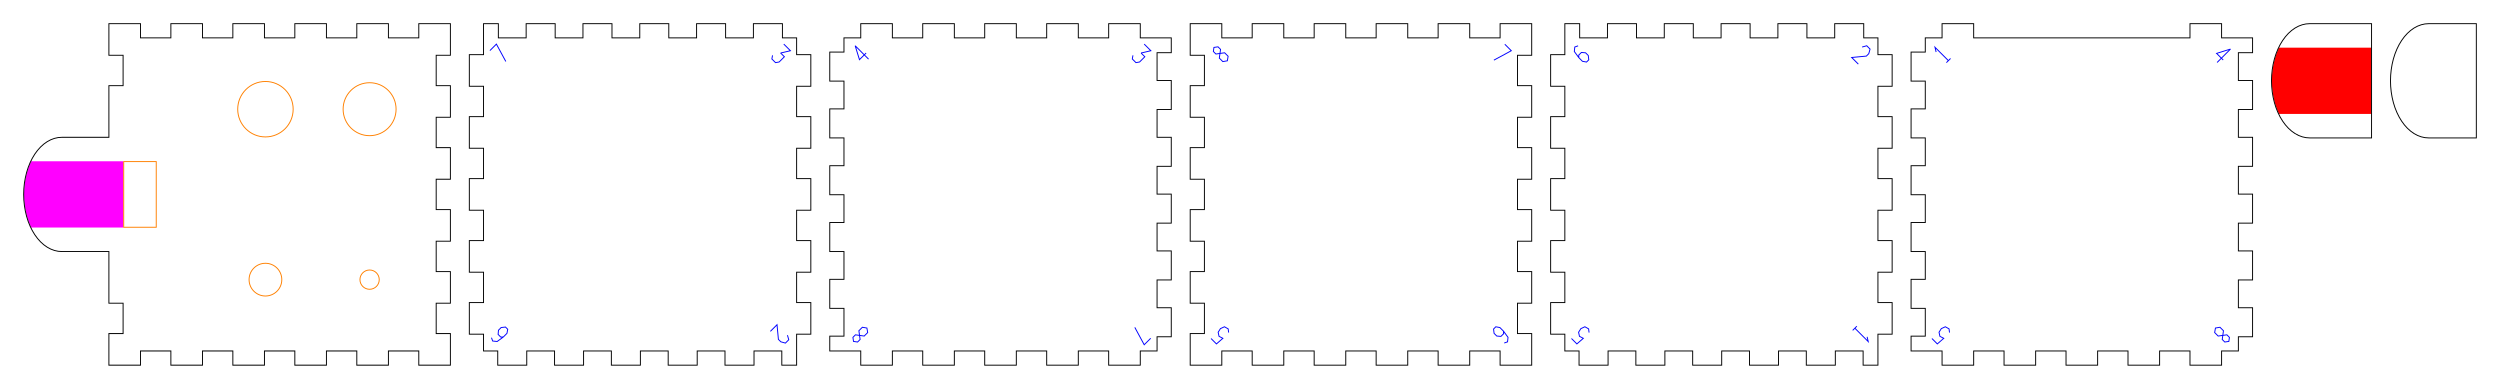
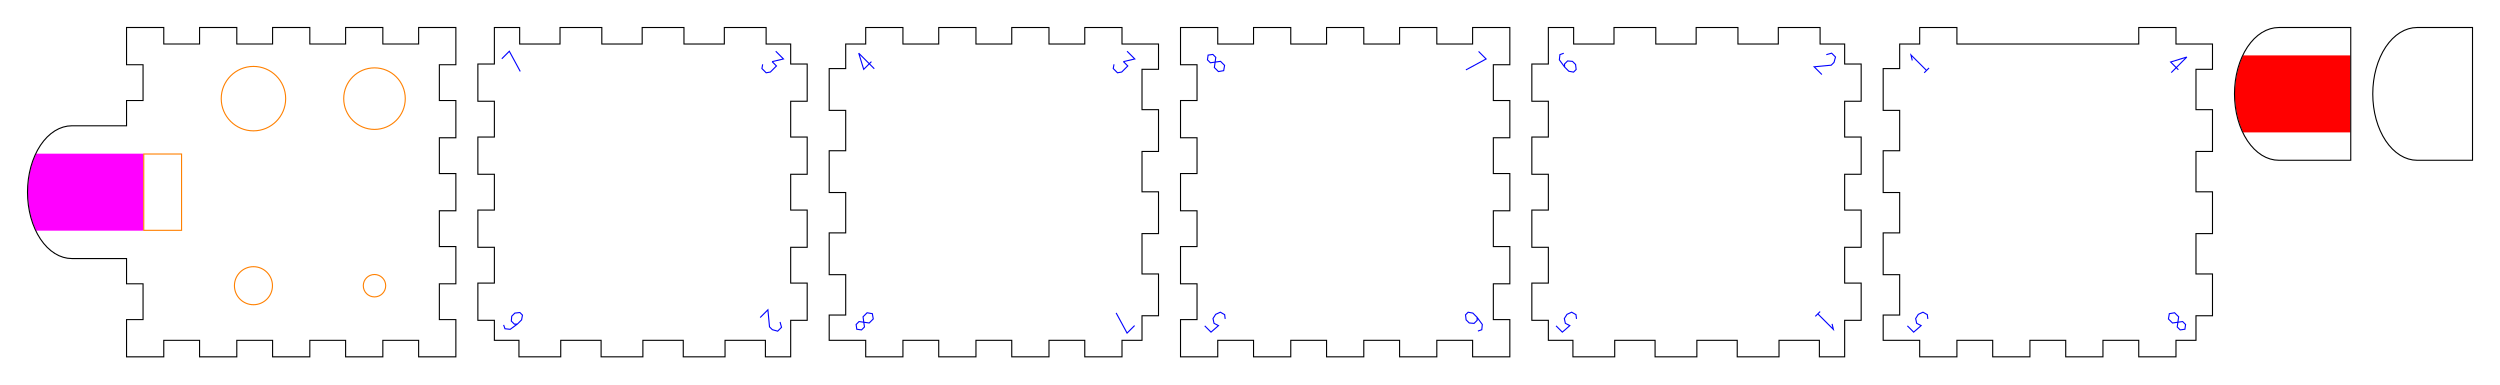
- <svg xmlns="http://www.w3.org/2000/svg" width="528.04mm" height="82.13mm" viewBox="0 0 528.04 82.13">
+ <svg xmlns="http://www.w3.org/2000/svg" width="454.38mm" height="69.85mm" viewBox="0 0 454.38 69.85">
  <g fill="#ff0000" stroke="none">
-     <path d="M 500.845,10.065 L 500.845,24.065 L 481.347,24.065 L 481.170,23.680 L 481.004,23.286 L 480.848,22.882 L 480.702,22.469 L 480.567,22.048 L 480.443,21.619 L 480.331,21.184 L 480.230,20.742 L 480.140,20.295 L 480.062,19.842 L 479.996,19.386 L 479.942,18.926 L 479.899,18.463 L 479.869,17.998 L 479.851,17.532 L 479.845,17.065 L 479.851,16.598 L 479.869,16.132 L 479.899,15.667 L 479.942,15.204 L 479.996,14.744 L 480.062,14.288 L 480.140,13.835 L 480.230,13.388 L 480.331,12.946 L 480.443,12.511 L 480.567,12.082 L 480.702,11.661 L 480.848,11.248 L 481.004,10.844 L 481.170,10.450 L 481.347,10.065 Z" />
+     <path d="M 427.189,10.065 L 427.189,24.065 L 407.691,24.065 L 407.515,23.680 L 407.348,23.286 L 407.192,22.882 L 407.046,22.469 L 406.912,22.048 L 406.788,21.619 L 406.675,21.184 L 406.574,20.742 L 406.485,20.295 L 406.407,19.842 L 406.340,19.386 L 406.286,18.926 L 406.244,18.463 L 406.214,17.998 L 406.195,17.532 L 406.189,17.065 L 406.195,16.598 L 406.214,16.132 L 406.244,15.667 L 406.286,15.204 L 406.340,14.744 L 406.407,14.288 L 406.485,13.835 L 406.574,13.388 L 406.675,12.946 L 406.788,12.511 L 406.912,12.082 L 407.046,11.661 L 407.192,11.248 L 407.348,10.844 L 407.515,10.450 L 407.691,10.065 Z" />
  </g>
  <g fill="#ff00ff" stroke="none">
-     <path d="M 26.065,34.065 L 26.065,48.065 L 6.567,48.065 L 6.390,47.680 L 6.224,47.286 L 6.068,46.882 L 5.922,46.469 L 5.787,46.048 L 5.663,45.619 L 5.551,45.184 L 5.450,44.742 L 5.360,44.295 L 5.282,43.842 L 5.216,43.386 L 5.162,42.926 L 5.119,42.463 L 5.089,41.998 L 5.071,41.532 L 5.065,41.065 L 5.071,40.598 L 5.089,40.132 L 5.119,39.667 L 5.162,39.204 L 5.216,38.744 L 5.282,38.288 L 5.360,37.835 L 5.450,37.388 L 5.551,36.946 L 5.663,36.511 L 5.787,36.082 L 5.922,35.661 L 6.068,35.248 L 6.224,34.844 L 6.390,34.450 L 6.567,34.065 Z" />
+     <path d="M 26.065,27.927 L 26.065,41.927 L 6.567,41.927 L 6.390,41.542 L 6.224,41.148 L 6.068,40.744 L 5.922,40.331 L 5.787,39.910 L 5.663,39.481 L 5.551,39.046 L 5.450,38.604 L 5.360,38.157 L 5.282,37.704 L 5.216,37.248 L 5.162,36.788 L 5.119,36.325 L 5.089,35.860 L 5.071,35.394 L 5.065,34.927 L 5.071,34.460 L 5.089,33.994 L 5.119,33.529 L 5.162,33.066 L 5.216,32.606 L 5.282,32.150 L 5.360,31.698 L 5.450,31.250 L 5.551,30.808 L 5.663,30.373 L 5.787,29.944 L 5.922,29.523 L 6.068,29.110 L 6.224,28.706 L 6.390,28.312 L 6.567,27.927 Z" />
  </g>
  <g fill="none" stroke="#0000ff" stroke-width="0.2">
-     <path d="M 103.478,10.681 L 104.846,9.313 L 106.833,12.984" />
-     <path d="M 165.544,9.313 L 166.947,10.716 L 164.885,11.200" />
-     <path d="M 164.885,11.200 L 165.674,11.989 L 164.571,13.092 L 163.803,13.229 L 163.031,12.457 L 163.168,11.689" />
-     <path d="M 166.324,70.792 L 166.596,71.764 L 165.894,72.466 L 164.922,72.194 L 164.412,71.685 L 164.118,68.585 L 162.715,69.988" />
-     <path d="M 103.810,71.328 L 104.057,72.028 L 105.007,72.129 L 106.314,71.173 L 107.078,70.410 L 107.236,69.550 L 106.763,69.076 L 105.850,69.182 L 105.285,69.748 L 105.207,70.632 L 105.768,71.193 L 106.314,71.173" />
-     <path d="M 183.454,12.492 L 180.626,9.664 L 181.532,12.604 L 182.935,11.202" />
-     <path d="M 241.674,9.313 L 243.077,10.716 L 241.015,11.200" />
-     <path d="M 241.015,11.200 L 241.804,11.989 L 240.701,13.092 L 239.933,13.229 L 239.161,12.457 L 239.298,11.689" />
-     <path d="M 243.042,71.449 L 241.674,72.817 L 239.687,69.146" />
-     <path d="M 181.548,70.842 L 181.671,71.701 L 181.133,72.239 L 180.275,72.115 L 180.151,71.257 L 180.689,70.719 L 181.548,70.842 L 182.533,70.979 L 183.268,70.244 L 183.103,69.287 L 182.146,69.122 L 181.411,69.857 L 181.548,70.842" />
-     <path d="M 257.678,11.288 L 256.819,11.411 L 256.281,10.873 L 256.405,10.015 L 257.263,9.891 L 257.801,10.429 L 257.678,11.288 L 257.541,12.273 L 258.276,13.008 L 259.233,12.843 L 259.398,11.886 L 258.663,11.151 L 257.678,11.288" />
-     <path d="M 317.839,9.348 L 319.207,10.716 L 315.536,12.703" />
-     <path d="M 317.718,72.450 L 318.418,72.203 L 318.519,71.253 L 317.563,69.946 L 316.800,69.182 L 315.940,69.024 L 315.466,69.497 L 315.572,70.410 L 316.138,70.975 L 317.022,71.053 L 317.583,70.492 L 317.563,69.946" />
-     <path d="M 255.791,71.501 L 256.931,72.641 L 258.291,71.456 L 257.480,71.040 L 257.293,70.175 L 257.775,69.412 L 258.625,69.018 L 259.409,69.462 L 259.508,70.240" />
-     <path d="M 333.322,9.680 L 332.622,9.927 L 332.521,10.877 L 333.477,12.184 L 334.240,12.948 L 335.100,13.106 L 335.574,12.633 L 335.468,11.720 L 334.902,11.155 L 334.018,11.077 L 333.457,11.638 L 333.477,12.184" />
-     <path d="M 393.312,9.936 L 394.284,9.664 L 394.986,10.366 L 394.714,11.338 L 394.205,11.848 L 391.105,12.142 L 392.508,13.545" />
-     <path d="M 394.364,71.142 L 394.600,72.150 L 391.772,69.322" />
-     <path d="M 392.193,68.901 L 391.316,69.778" />
-     <path d="M 331.921,71.501 L 333.061,72.641 L 334.421,71.456 L 333.610,71.040 L 333.423,70.175 L 333.905,69.412 L 334.755,69.018 L 335.539,69.462 L 335.638,70.240" />
-     <path d="M 408.936,10.988 L 408.700,9.980 L 411.528,12.808" />
-     <path d="M 411.107,13.229 L 411.984,12.352" />
-     <path d="M 468.288,13.194 L 471.116,10.366 L 468.176,11.272 L 469.578,12.675" />
-     <path d="M 469.492,70.842 L 470.351,70.719 L 470.889,71.257 L 470.765,72.115 L 469.907,72.239 L 469.369,71.701 L 469.492,70.842 L 469.629,69.857 L 468.894,69.122 L 467.937,69.287 L 467.772,70.244 L 468.507,70.979 L 469.492,70.842" />
-     <path d="M 408.051,71.501 L 409.191,72.641 L 410.551,71.456 L 409.740,71.040 L 409.553,70.175 L 410.035,69.412 L 410.885,69.018 L 411.669,69.462 L 411.768,70.240" />
+     <path d="M 91.203,10.681 L 92.570,9.313 L 94.557,12.984" />
+     <path d="M 140.992,9.313 L 142.395,10.716 L 140.333,11.200" />
+     <path d="M 140.333,11.200 L 141.122,11.989 L 140.019,13.092 L 139.251,13.229 L 138.479,12.457 L 138.616,11.689" />
+     <path d="M 141.773,58.516 L 142.044,59.489 L 141.343,60.190 L 140.370,59.918 L 139.860,59.409 L 139.566,56.309 L 138.163,57.712" />
+     <path d="M 91.534,59.052 L 91.781,59.752 L 92.732,59.853 L 94.038,58.897 L 94.802,58.134 L 94.960,57.274 L 94.487,56.800 L 93.574,56.906 L 93.009,57.472 L 92.931,58.356 L 93.492,58.917 L 94.038,58.897" />
+     <path d="M 158.902,12.493 L 156.074,9.664 L 156.980,12.605 L 158.383,11.202" />
+     <path d="M 204.846,9.313 L 206.249,10.716 L 204.187,11.200" />
+     <path d="M 204.187,11.200 L 204.976,11.989 L 203.873,13.092 L 203.105,13.229 L 202.333,12.457 L 202.470,11.689" />
+     <path d="M 206.214,59.173 L 204.846,60.541 L 202.859,56.871" />
+     <path d="M 156.996,58.566 L 157.119,59.425 L 156.582,59.963 L 155.723,59.839 L 155.600,58.981 L 156.137,58.443 L 156.996,58.566 L 157.981,58.703 L 158.717,57.968 L 158.551,57.011 L 157.594,56.846 L 156.859,57.581 L 156.996,58.566" />
+     <path d="M 220.850,11.288 L 219.991,11.411 L 219.454,10.874 L 219.577,10.015 L 220.436,9.891 L 220.973,10.429 L 220.850,11.288 L 220.713,12.273 L 221.448,13.008 L 222.405,12.843 L 222.571,11.886 L 221.835,11.151 L 220.850,11.288" />
+     <path d="M 268.735,9.348 L 270.103,10.716 L 266.433,12.703" />
+     <path d="M 268.614,60.174 L 269.314,59.927 L 269.416,58.977 L 268.460,57.670 L 267.696,56.906 L 266.836,56.748 L 266.363,57.221 L 266.468,58.134 L 267.034,58.699 L 267.918,58.777 L 268.479,58.216 L 268.460,57.670" />
+     <path d="M 218.963,59.225 L 220.103,60.365 L 221.464,59.180 L 220.652,58.764 L 220.465,57.899 L 220.947,57.136 L 221.797,56.742 L 222.581,57.186 L 222.680,57.964" />
+     <path d="M 284.218,9.680 L 283.519,9.927 L 283.417,10.877 L 284.373,12.184 L 285.137,12.948 L 285.996,13.106 L 286.470,12.633 L 286.364,11.720 L 285.798,11.155 L 284.914,11.077 L 284.353,11.638 L 284.373,12.184" />
+     <path d="M 331.932,9.936 L 332.905,9.664 L 333.606,10.366 L 333.335,11.339 L 332.826,11.848 L 329.726,12.142 L 331.129,13.545" />
+     <path d="M 332.984,58.866 L 333.220,59.874 L 330.392,57.046" />
+     <path d="M 330.813,56.625 L 329.936,57.502" />
+     <path d="M 282.817,59.225 L 283.957,60.365 L 285.318,59.180 L 284.506,58.764 L 284.319,57.899 L 284.801,57.136 L 285.651,56.742 L 286.435,57.186 L 286.534,57.964" />
+     <path d="M 347.557,10.988 L 347.320,9.980 L 350.149,12.808" />
+     <path d="M 349.728,13.229 L 350.605,12.352" />
+     <path d="M 394.632,13.194 L 397.460,10.366 L 394.520,11.272 L 395.923,12.675" />
+     <path d="M 395.837,58.566 L 396.695,58.443 L 397.233,58.981 L 397.110,59.839 L 396.251,59.963 L 395.713,59.425 L 395.837,58.566 L 395.974,57.581 L 395.238,56.846 L 394.281,57.011 L 394.116,57.968 L 394.851,58.703 L 395.837,58.566" />
+     <path d="M 346.671,59.225 L 347.811,60.365 L 349.172,59.180 L 348.360,58.764 L 348.173,57.899 L 348.655,57.136 L 349.505,56.742 L 350.289,57.186 L 350.388,57.964" />
  </g>
  <g fill="none" stroke="#ff8000" stroke-width="0.2">
-     <path d="M 26.130,34.130 L 33.000,34.130 L 33.000,48.000 L 26.130,48.000 Z" />
-     <circle cx="78.065" cy="59.065" r="2.036" />
-     <circle cx="56.065" cy="59.065" r="3.456" />
-     <circle cx="56.065" cy="23.065" r="5.855" />
-     <circle cx="78.065" cy="23.065" r="5.593" />
+     <path d="M 26.130,27.992 L 33.000,27.992 L 33.000,41.862 L 26.130,41.862 Z" />
+     <circle cx="68.065" cy="51.927" r="2.036" />
+     <circle cx="46.065" cy="51.927" r="3.456" />
+     <circle cx="46.065" cy="17.927" r="5.855" />
+     <circle cx="68.065" cy="17.927" r="5.593" />
  </g>
  <g fill="none" stroke="#000000" stroke-width="0.2">
-     <path d="M 95.130,77.130 L 95.130,70.455 L 92.130,70.455 L 92.130,64.039 L 95.130,64.039 L 95.130,57.364 L 92.130,57.364 L 92.130,50.948 L 95.130,50.948 L 95.130,44.273 L 92.130,44.273 L 92.130,37.857 L 95.130,37.857 L 95.130,31.182 L 92.130,31.182 L 92.130,24.766 L 95.130,24.766 L 95.130,18.091 L 92.130,18.091 L 92.130,11.675 L 95.130,11.675 L 95.130,5.000 L 88.455,5.000 L 88.455,8.000 L 82.039,8.000 L 82.039,5.000 L 75.364,5.000 L 75.364,8.000 L 68.948,8.000 L 68.948,5.000 L 62.273,5.000 L 62.273,8.000 L 55.857,8.000 L 55.857,5.000 L 49.182,5.000 L 49.182,8.000 L 42.766,8.000 L 42.766,5.000 L 36.091,5.000 L 36.091,8.000 L 29.675,8.000 L 29.675,5.000 L 23.000,5.000 L 23.000,11.675 L 26.000,11.675 L 26.000,18.091 L 23.000,18.091 L 23.000,29.000 L 13.063,29.000 L 12.271,29.058 L 11.486,29.233 L 10.716,29.522 L 9.969,29.923 L 9.253,30.431 L 8.574,31.041 L 7.939,31.748 L 7.354,32.544 L 6.824,33.421 L 6.354,34.372 L 5.948,35.386 L 5.611,36.455 L 5.346,37.569 L 5.154,38.715 L 5.039,39.885 L 5.000,41.065 L 5.039,42.245 L 5.154,43.415 L 5.346,44.561 L 5.611,45.675 L 5.948,46.744 L 6.354,47.758 L 6.824,48.709 L 7.354,49.586 L 7.939,50.382 L 8.574,51.089 L 9.253,51.699 L 9.969,52.207 L 10.716,52.608 L 11.486,52.897 L 12.271,53.072 L 13.063,53.130 L 23.000,53.130 L 23.000,64.039 L 26.000,64.039 L 26.000,70.455 L 23.000,70.455 L 23.000,77.130 L 29.675,77.130 L 29.675,74.130 L 36.091,74.130 L 36.091,77.130 L 42.766,77.130 L 42.766,74.130 L 49.182,74.130 L 49.182,77.130 L 55.857,77.130 L 55.857,74.130 L 62.273,74.130 L 62.273,77.130 L 68.948,77.130 L 68.948,74.130 L 75.364,74.130 L 75.364,77.130 L 82.039,77.130 L 82.039,74.130 L 88.455,74.130 L 88.455,77.130 Z" />
-     <path d="M 102.130,5.000 L 105.260,5.000 L 105.260,8.000 L 111.130,8.000 L 111.130,5.000 L 117.260,5.000 L 117.260,8.000 L 123.130,8.000 L 123.130,5.000 L 129.260,5.000 L 129.260,8.000 L 135.130,8.000 L 135.130,5.000 L 141.260,5.000 L 141.260,8.000 L 147.130,8.000 L 147.130,5.000 L 153.260,5.000 L 153.260,8.000 L 159.130,8.000 L 159.130,5.000 L 165.260,5.000 L 165.260,8.000 L 168.260,8.000 L 168.260,11.545 L 171.260,11.545 L 171.260,18.221 L 168.260,18.221 L 168.260,24.636 L 171.260,24.636 L 171.260,31.312 L 168.260,31.312 L 168.260,37.727 L 171.260,37.727 L 171.260,44.403 L 168.260,44.403 L 168.260,50.818 L 171.260,50.818 L 171.260,57.494 L 168.260,57.494 L 168.260,63.909 L 171.260,63.909 L 171.260,70.585 L 168.260,70.585 L 168.260,77.130 L 165.130,77.130 L 165.130,74.130 L 159.260,74.130 L 159.260,77.130 L 153.130,77.130 L 153.130,74.130 L 147.260,74.130 L 147.260,77.130 L 141.130,77.130 L 141.130,74.130 L 135.260,74.130 L 135.260,77.130 L 129.130,77.130 L 129.130,74.130 L 123.260,74.130 L 123.260,77.130 L 117.130,77.130 L 117.130,74.130 L 111.260,74.130 L 111.260,77.130 L 105.130,77.130 L 105.130,74.130 L 102.130,74.130 L 102.130,70.585 L 99.130,70.585 L 99.130,63.909 L 102.130,63.909 L 102.130,57.494 L 99.130,57.494 L 99.130,50.818 L 102.130,50.818 L 102.130,44.403 L 99.130,44.403 L 99.130,37.727 L 102.130,37.727 L 102.130,31.312 L 99.130,31.312 L 99.130,24.636 L 102.130,24.636 L 102.130,18.221 L 99.130,18.221 L 99.130,11.545 L 102.130,11.545 Z" />
-     <path d="M 178.260,8.000 L 181.805,8.000 L 181.805,5.000 L 188.481,5.000 L 188.481,8.000 L 194.896,8.000 L 194.896,5.000 L 201.572,5.000 L 201.572,8.000 L 207.987,8.000 L 207.987,5.000 L 214.663,5.000 L 214.663,8.000 L 221.078,8.000 L 221.078,5.000 L 227.754,5.000 L 227.754,8.000 L 234.169,8.000 L 234.169,5.000 L 240.845,5.000 L 240.845,8.000 L 247.390,8.000 L 247.390,11.130 L 244.390,11.130 L 244.390,17.000 L 247.390,17.000 L 247.390,23.130 L 244.390,23.130 L 244.390,29.000 L 247.390,29.000 L 247.390,35.130 L 244.390,35.130 L 244.390,41.000 L 247.390,41.000 L 247.390,47.130 L 244.390,47.130 L 244.390,53.000 L 247.390,53.000 L 247.390,59.130 L 244.390,59.130 L 244.390,65.000 L 247.390,65.000 L 247.390,71.130 L 244.390,71.130 L 244.390,74.130 L 240.845,74.130 L 240.845,77.130 L 234.169,77.130 L 234.169,74.130 L 227.754,74.130 L 227.754,77.130 L 221.078,77.130 L 221.078,74.130 L 214.663,74.130 L 214.663,77.130 L 207.987,77.130 L 207.987,74.130 L 201.572,74.130 L 201.572,77.130 L 194.896,77.130 L 194.896,74.130 L 188.481,74.130 L 188.481,77.130 L 181.805,77.130 L 181.805,74.130 L 175.260,74.130 L 175.260,71.000 L 178.260,71.000 L 178.260,65.130 L 175.260,65.130 L 175.260,59.000 L 178.260,59.000 L 178.260,53.130 L 175.260,53.130 L 175.260,47.000 L 178.260,47.000 L 178.260,41.130 L 175.260,41.130 L 175.260,35.000 L 178.260,35.000 L 178.260,29.130 L 175.260,29.130 L 175.260,23.000 L 178.260,23.000 L 178.260,17.130 L 175.260,17.130 L 175.260,11.000 L 178.260,11.000 Z" />
-     <path d="M 251.390,5.000 L 258.065,5.000 L 258.065,8.000 L 264.481,8.000 L 264.481,5.000 L 271.156,5.000 L 271.156,8.000 L 277.572,8.000 L 277.572,5.000 L 284.247,5.000 L 284.247,8.000 L 290.663,8.000 L 290.663,5.000 L 297.338,5.000 L 297.338,8.000 L 303.754,8.000 L 303.754,5.000 L 310.429,5.000 L 310.429,8.000 L 316.845,8.000 L 316.845,5.000 L 323.520,5.000 L 323.520,11.675 L 320.520,11.675 L 320.520,18.091 L 323.520,18.091 L 323.520,24.766 L 320.520,24.766 L 320.520,31.182 L 323.520,31.182 L 323.520,37.857 L 320.520,37.857 L 320.520,44.273 L 323.520,44.273 L 323.520,50.948 L 320.520,50.948 L 320.520,57.364 L 323.520,57.364 L 323.520,64.039 L 320.520,64.039 L 320.520,70.455 L 323.520,70.455 L 323.520,77.130 L 316.845,77.130 L 316.845,74.130 L 310.429,74.130 L 310.429,77.130 L 303.754,77.130 L 303.754,74.130 L 297.338,74.130 L 297.338,77.130 L 290.663,77.130 L 290.663,74.130 L 284.247,74.130 L 284.247,77.130 L 277.572,77.130 L 277.572,74.130 L 271.156,74.130 L 271.156,77.130 L 264.481,77.130 L 264.481,74.130 L 258.065,74.130 L 258.065,77.130 L 251.390,77.130 L 251.390,70.455 L 254.390,70.455 L 254.390,64.039 L 251.390,64.039 L 251.390,57.364 L 254.390,57.364 L 254.390,50.948 L 251.390,50.948 L 251.390,44.273 L 254.390,44.273 L 254.390,37.857 L 251.390,37.857 L 251.390,31.182 L 254.390,31.182 L 254.390,24.766 L 251.390,24.766 L 251.390,18.091 L 254.390,18.091 L 254.390,11.675 L 251.390,11.675 Z" />
-     <path d="M 330.520,5.000 L 333.650,5.000 L 333.650,8.000 L 339.520,8.000 L 339.520,5.000 L 345.650,5.000 L 345.650,8.000 L 351.520,8.000 L 351.520,5.000 L 357.650,5.000 L 357.650,8.000 L 363.520,8.000 L 363.520,5.000 L 369.650,5.000 L 369.650,8.000 L 375.520,8.000 L 375.520,5.000 L 381.650,5.000 L 381.650,8.000 L 387.520,8.000 L 387.520,5.000 L 393.650,5.000 L 393.650,8.000 L 396.650,8.000 L 396.650,11.545 L 399.650,11.545 L 399.650,18.221 L 396.650,18.221 L 396.650,24.636 L 399.650,24.636 L 399.650,31.312 L 396.650,31.312 L 396.650,37.727 L 399.650,37.727 L 399.650,44.403 L 396.650,44.403 L 396.650,50.818 L 399.650,50.818 L 399.650,57.494 L 396.650,57.494 L 396.650,63.909 L 399.650,63.909 L 399.650,70.585 L 396.650,70.585 L 396.650,77.130 L 393.520,77.130 L 393.520,74.130 L 387.650,74.130 L 387.650,77.130 L 381.520,77.130 L 381.520,74.130 L 375.650,74.130 L 375.650,77.130 L 369.520,77.130 L 369.520,74.130 L 363.650,74.130 L 363.650,77.130 L 357.520,77.130 L 357.520,74.130 L 351.650,74.130 L 351.650,77.130 L 345.520,77.130 L 345.520,74.130 L 339.650,74.130 L 339.650,77.130 L 333.520,77.130 L 333.520,74.130 L 330.520,74.130 L 330.520,70.585 L 327.520,70.585 L 327.520,63.909 L 330.520,63.909 L 330.520,57.494 L 327.520,57.494 L 327.520,50.818 L 330.520,50.818 L 330.520,44.403 L 327.520,44.403 L 327.520,37.727 L 330.520,37.727 L 330.520,31.312 L 327.520,31.312 L 327.520,24.636 L 330.520,24.636 L 330.520,18.221 L 327.520,18.221 L 327.520,11.545 L 330.520,11.545 Z" />
-     <path d="M 406.650,8.000 L 410.195,8.000 L 410.195,5.000 L 416.871,5.000 L 416.871,8.000 L 462.559,8.000 L 462.559,5.000 L 469.235,5.000 L 469.235,8.000 L 475.780,8.000 L 475.780,11.130 L 472.780,11.130 L 472.780,17.000 L 475.780,17.000 L 475.780,23.130 L 472.780,23.130 L 472.780,29.000 L 475.780,29.000 L 475.780,35.130 L 472.780,35.130 L 472.780,41.000 L 475.780,41.000 L 475.780,47.130 L 472.780,47.130 L 472.780,53.000 L 475.780,53.000 L 475.780,59.130 L 472.780,59.130 L 472.780,65.000 L 475.780,65.000 L 475.780,71.130 L 472.780,71.130 L 472.780,74.130 L 469.235,74.130 L 469.235,77.130 L 462.559,77.130 L 462.559,74.130 L 456.144,74.130 L 456.144,77.130 L 449.468,77.130 L 449.468,74.130 L 443.053,74.130 L 443.053,77.130 L 436.377,77.130 L 436.377,74.130 L 429.962,74.130 L 429.962,77.130 L 423.286,77.130 L 423.286,74.130 L 416.871,74.130 L 416.871,77.130 L 410.195,77.130 L 410.195,74.130 L 403.650,74.130 L 403.650,71.000 L 406.650,71.000 L 406.650,65.130 L 403.650,65.130 L 403.650,59.000 L 406.650,59.000 L 406.650,53.130 L 403.650,53.130 L 403.650,47.000 L 406.650,47.000 L 406.650,41.130 L 403.650,41.130 L 403.650,35.000 L 406.650,35.000 L 406.650,29.130 L 403.650,29.130 L 403.650,23.000 L 406.650,23.000 L 406.650,17.130 L 403.650,17.130 L 403.650,11.000 L 406.650,11.000 Z" />
-     <path d="M 500.910,5.000 L 500.910,29.130 L 487.843,29.130 L 487.051,29.072 L 486.266,28.897 L 485.496,28.608 L 484.749,28.207 L 484.033,27.699 L 483.354,27.089 L 482.719,26.382 L 482.134,25.586 L 481.604,24.709 L 481.134,23.758 L 480.728,22.744 L 480.391,21.675 L 480.126,20.561 L 479.934,19.415 L 479.819,18.245 L 479.780,17.065 L 479.819,15.885 L 479.934,14.715 L 480.126,13.569 L 480.391,12.455 L 480.728,11.386 L 481.134,10.372 L 481.604,9.421 L 482.134,8.544 L 482.719,7.748 L 483.354,7.041 L 484.033,6.431 L 484.749,5.923 L 485.496,5.522 L 486.266,5.233 L 487.051,5.058 L 487.843,5.000 Z" />
-     <path d="M 523.040,5.000 L 523.040,29.130 L 512.973,29.130 L 512.181,29.072 L 511.396,28.897 L 510.626,28.608 L 509.879,28.207 L 509.163,27.699 L 508.484,27.089 L 507.849,26.382 L 507.264,25.586 L 506.734,24.709 L 506.264,23.758 L 505.858,22.744 L 505.521,21.675 L 505.256,20.561 L 505.064,19.415 L 504.949,18.245 L 504.910,17.065 L 504.949,15.885 L 505.064,14.715 L 505.256,13.569 L 505.521,12.455 L 505.858,11.386 L 506.264,10.372 L 506.734,9.421 L 507.264,8.544 L 507.849,7.748 L 508.484,7.041 L 509.163,6.431 L 509.879,5.923 L 510.626,5.522 L 511.396,5.233 L 512.181,5.058 L 512.973,5.000 Z" />
+     <path d="M 82.854,64.854 L 82.854,58.088 L 79.854,58.088 L 79.854,51.582 L 82.854,51.582 L 82.854,44.816 L 79.854,44.816 L 79.854,38.310 L 82.854,38.310 L 82.854,31.544 L 79.854,31.544 L 79.854,25.038 L 82.854,25.038 L 82.854,18.272 L 79.854,18.272 L 79.854,11.766 L 82.854,11.766 L 82.854,5.000 L 76.088,5.000 L 76.088,8.000 L 69.582,8.000 L 69.582,5.000 L 62.816,5.000 L 62.816,8.000 L 56.310,8.000 L 56.310,5.000 L 49.544,5.000 L 49.544,8.000 L 43.038,8.000 L 43.038,5.000 L 36.272,5.000 L 36.272,8.000 L 29.766,8.000 L 29.766,5.000 L 23.000,5.000 L 23.000,11.766 L 26.000,11.766 L 26.000,18.272 L 23.000,18.272 L 23.000,22.862 L 13.063,22.862 L 12.271,22.920 L 11.486,23.095 L 10.716,23.384 L 9.969,23.785 L 9.253,24.293 L 8.574,24.903 L 7.939,25.610 L 7.354,26.406 L 6.824,27.283 L 6.354,28.234 L 5.948,29.248 L 5.611,30.317 L 5.346,31.431 L 5.154,32.577 L 5.039,33.747 L 5.000,34.927 L 5.039,36.108 L 5.154,37.277 L 5.346,38.423 L 5.611,39.537 L 5.948,40.606 L 6.354,41.620 L 6.824,42.571 L 7.354,43.448 L 7.939,44.244 L 8.574,44.951 L 9.253,45.561 L 9.969,46.069 L 10.716,46.470 L 11.486,46.759 L 12.271,46.934 L 13.063,46.992 L 23.000,46.992 L 23.000,51.582 L 26.000,51.582 L 26.000,58.088 L 23.000,58.088 L 23.000,64.854 L 29.766,64.854 L 29.766,61.854 L 36.272,61.854 L 36.272,64.854 L 43.038,64.854 L 43.038,61.854 L 49.544,61.854 L 49.544,64.854 L 56.310,64.854 L 56.310,61.854 L 62.816,61.854 L 62.816,64.854 L 69.582,64.854 L 69.582,61.854 L 76.088,61.854 L 76.088,64.854 Z" />
+     <path d="M 89.854,5.000 L 94.450,5.000 L 94.450,8.000 L 101.785,8.000 L 101.785,5.000 L 109.381,5.000 L 109.381,8.000 L 116.716,8.000 L 116.716,5.000 L 124.312,5.000 L 124.312,8.000 L 131.647,8.000 L 131.647,5.000 L 139.243,5.000 L 139.243,8.000 L 143.708,8.000 L 143.708,11.636 L 146.708,11.636 L 146.708,18.402 L 143.708,18.402 L 143.708,24.908 L 146.708,24.908 L 146.708,31.674 L 143.708,31.674 L 143.708,38.180 L 146.708,38.180 L 146.708,44.946 L 143.708,44.946 L 143.708,51.452 L 146.708,51.452 L 146.708,58.218 L 143.708,58.218 L 143.708,64.854 L 139.113,64.854 L 139.113,61.854 L 131.777,61.854 L 131.777,64.854 L 124.182,64.854 L 124.182,61.854 L 116.846,61.854 L 116.846,64.854 L 109.251,64.854 L 109.251,61.854 L 101.915,61.854 L 101.915,64.854 L 94.320,64.854 L 94.320,61.854 L 89.854,61.854 L 89.854,58.218 L 86.854,58.218 L 86.854,51.452 L 89.854,51.452 L 89.854,44.946 L 86.854,44.946 L 86.854,38.180 L 89.854,38.180 L 89.854,31.674 L 86.854,31.674 L 86.854,24.908 L 89.854,24.908 L 89.854,18.402 L 86.854,18.402 L 86.854,11.636 L 89.854,11.636 Z" />
+     <path d="M 153.708,8.000 L 157.344,8.000 L 157.344,5.000 L 164.110,5.000 L 164.110,8.000 L 170.616,8.000 L 170.616,5.000 L 177.382,5.000 L 177.382,8.000 L 183.888,8.000 L 183.888,5.000 L 190.654,5.000 L 190.654,8.000 L 197.160,8.000 L 197.160,5.000 L 203.926,5.000 L 203.926,8.000 L 210.562,8.000 L 210.562,12.596 L 207.562,12.596 L 207.562,19.931 L 210.562,19.931 L 210.562,27.527 L 207.562,27.527 L 207.562,34.862 L 210.562,34.862 L 210.562,42.458 L 207.562,42.458 L 207.562,49.793 L 210.562,49.793 L 210.562,57.389 L 207.562,57.389 L 207.562,61.854 L 203.926,61.854 L 203.926,64.854 L 197.160,64.854 L 197.160,61.854 L 190.654,61.854 L 190.654,64.854 L 183.888,64.854 L 183.888,61.854 L 177.382,61.854 L 177.382,64.854 L 170.616,64.854 L 170.616,61.854 L 164.110,61.854 L 164.110,64.854 L 157.344,64.854 L 157.344,61.854 L 150.708,61.854 L 150.708,57.259 L 153.708,57.259 L 153.708,49.923 L 150.708,49.923 L 150.708,42.328 L 153.708,42.328 L 153.708,34.992 L 150.708,34.992 L 150.708,27.397 L 153.708,27.397 L 153.708,20.061 L 150.708,20.061 L 150.708,12.466 L 153.708,12.466 Z" />
+     <path d="M 214.562,5.000 L 221.328,5.000 L 221.328,8.000 L 227.834,8.000 L 227.834,5.000 L 234.600,5.000 L 234.600,8.000 L 241.106,8.000 L 241.106,5.000 L 247.872,5.000 L 247.872,8.000 L 254.378,8.000 L 254.378,5.000 L 261.144,5.000 L 261.144,8.000 L 267.650,8.000 L 267.650,5.000 L 274.416,5.000 L 274.416,11.766 L 271.416,11.766 L 271.416,18.272 L 274.416,18.272 L 274.416,25.038 L 271.416,25.038 L 271.416,31.544 L 274.416,31.544 L 274.416,38.310 L 271.416,38.310 L 271.416,44.816 L 274.416,44.816 L 274.416,51.582 L 271.416,51.582 L 271.416,58.088 L 274.416,58.088 L 274.416,64.854 L 267.650,64.854 L 267.650,61.854 L 261.144,61.854 L 261.144,64.854 L 254.378,64.854 L 254.378,61.854 L 247.872,61.854 L 247.872,64.854 L 241.106,64.854 L 241.106,61.854 L 234.600,61.854 L 234.600,64.854 L 227.834,64.854 L 227.834,61.854 L 221.328,61.854 L 221.328,64.854 L 214.562,64.854 L 214.562,58.088 L 217.562,58.088 L 217.562,51.582 L 214.562,51.582 L 214.562,44.816 L 217.562,44.816 L 217.562,38.310 L 214.562,38.310 L 214.562,31.544 L 217.562,31.544 L 217.562,25.038 L 214.562,25.038 L 214.562,18.272 L 217.562,18.272 L 217.562,11.766 L 214.562,11.766 Z" />
+     <path d="M 281.416,5.000 L 286.012,5.000 L 286.012,8.000 L 293.347,8.000 L 293.347,5.000 L 300.943,5.000 L 300.943,8.000 L 308.278,8.000 L 308.278,5.000 L 315.874,5.000 L 315.874,8.000 L 323.209,8.000 L 323.209,5.000 L 330.805,5.000 L 330.805,8.000 L 335.270,8.000 L 335.270,11.636 L 338.270,11.636 L 338.270,18.402 L 335.270,18.402 L 335.270,24.908 L 338.270,24.908 L 338.270,31.674 L 335.270,31.674 L 335.270,38.180 L 338.270,38.180 L 338.270,44.946 L 335.270,44.946 L 335.270,51.452 L 338.270,51.452 L 338.270,58.218 L 335.270,58.218 L 335.270,64.854 L 330.675,64.854 L 330.675,61.854 L 323.339,61.854 L 323.339,64.854 L 315.744,64.854 L 315.744,61.854 L 308.408,61.854 L 308.408,64.854 L 300.813,64.854 L 300.813,61.854 L 293.477,61.854 L 293.477,64.854 L 285.882,64.854 L 285.882,61.854 L 281.416,61.854 L 281.416,58.218 L 278.416,58.218 L 278.416,51.452 L 281.416,51.452 L 281.416,44.946 L 278.416,44.946 L 278.416,38.180 L 281.416,38.180 L 281.416,31.674 L 278.416,31.674 L 278.416,24.908 L 281.416,24.908 L 281.416,18.402 L 278.416,18.402 L 278.416,11.636 L 281.416,11.636 Z" />
+     <path d="M 345.270,8.000 L 348.906,8.000 L 348.906,5.000 L 355.672,5.000 L 355.672,8.000 L 388.722,8.000 L 388.722,5.000 L 395.488,5.000 L 395.488,8.000 L 402.124,8.000 L 402.124,12.596 L 399.124,12.596 L 399.124,19.931 L 402.124,19.931 L 402.124,27.527 L 399.124,27.527 L 399.124,34.862 L 402.124,34.862 L 402.124,42.458 L 399.124,42.458 L 399.124,49.793 L 402.124,49.793 L 402.124,57.389 L 399.124,57.389 L 399.124,61.854 L 395.488,61.854 L 395.488,64.854 L 388.722,64.854 L 388.722,61.854 L 382.216,61.854 L 382.216,64.854 L 375.450,64.854 L 375.450,61.854 L 368.944,61.854 L 368.944,64.854 L 362.178,64.854 L 362.178,61.854 L 355.672,61.854 L 355.672,64.854 L 348.906,64.854 L 348.906,61.854 L 342.270,61.854 L 342.270,57.259 L 345.270,57.259 L 345.270,49.923 L 342.270,49.923 L 342.270,42.328 L 345.270,42.328 L 345.270,34.992 L 342.270,34.992 L 342.270,27.397 L 345.270,27.397 L 345.270,20.061 L 342.270,20.061 L 342.270,12.466 L 345.270,12.466 Z" />
+     <path d="M 427.254,5.000 L 427.254,29.130 L 414.187,29.130 L 413.396,29.072 L 412.610,28.897 L 411.840,28.608 L 411.094,28.207 L 410.378,27.699 L 409.699,27.089 L 409.064,26.382 L 408.478,25.586 L 407.948,24.709 L 407.478,23.758 L 407.073,22.744 L 406.736,21.675 L 406.470,20.561 L 406.279,19.415 L 406.163,18.245 L 406.124,17.065 L 406.163,15.885 L 406.279,14.715 L 406.470,13.569 L 406.736,12.455 L 407.073,11.386 L 407.478,10.372 L 407.948,9.421 L 408.478,8.544 L 409.064,7.748 L 409.699,7.041 L 410.378,6.431 L 411.094,5.923 L 411.840,5.522 L 412.610,5.233 L 413.396,5.058 L 414.187,5.000 Z" />
+     <path d="M 449.384,5.000 L 449.384,29.130 L 439.317,29.130 L 438.526,29.072 L 437.740,28.897 L 436.970,28.608 L 436.224,28.207 L 435.508,27.699 L 434.829,27.089 L 434.194,26.382 L 433.608,25.586 L 433.078,24.709 L 432.608,23.758 L 432.203,22.744 L 431.866,21.675 L 431.600,20.561 L 431.409,19.415 L 431.293,18.245 L 431.254,17.065 L 431.293,15.885 L 431.409,14.715 L 431.600,13.569 L 431.866,12.455 L 432.203,11.386 L 432.608,10.372 L 433.078,9.421 L 433.608,8.544 L 434.194,7.748 L 434.829,7.041 L 435.508,6.431 L 436.224,5.923 L 436.970,5.522 L 437.740,5.233 L 438.526,5.058 L 439.317,5.000 Z" />
  </g>
</svg>
